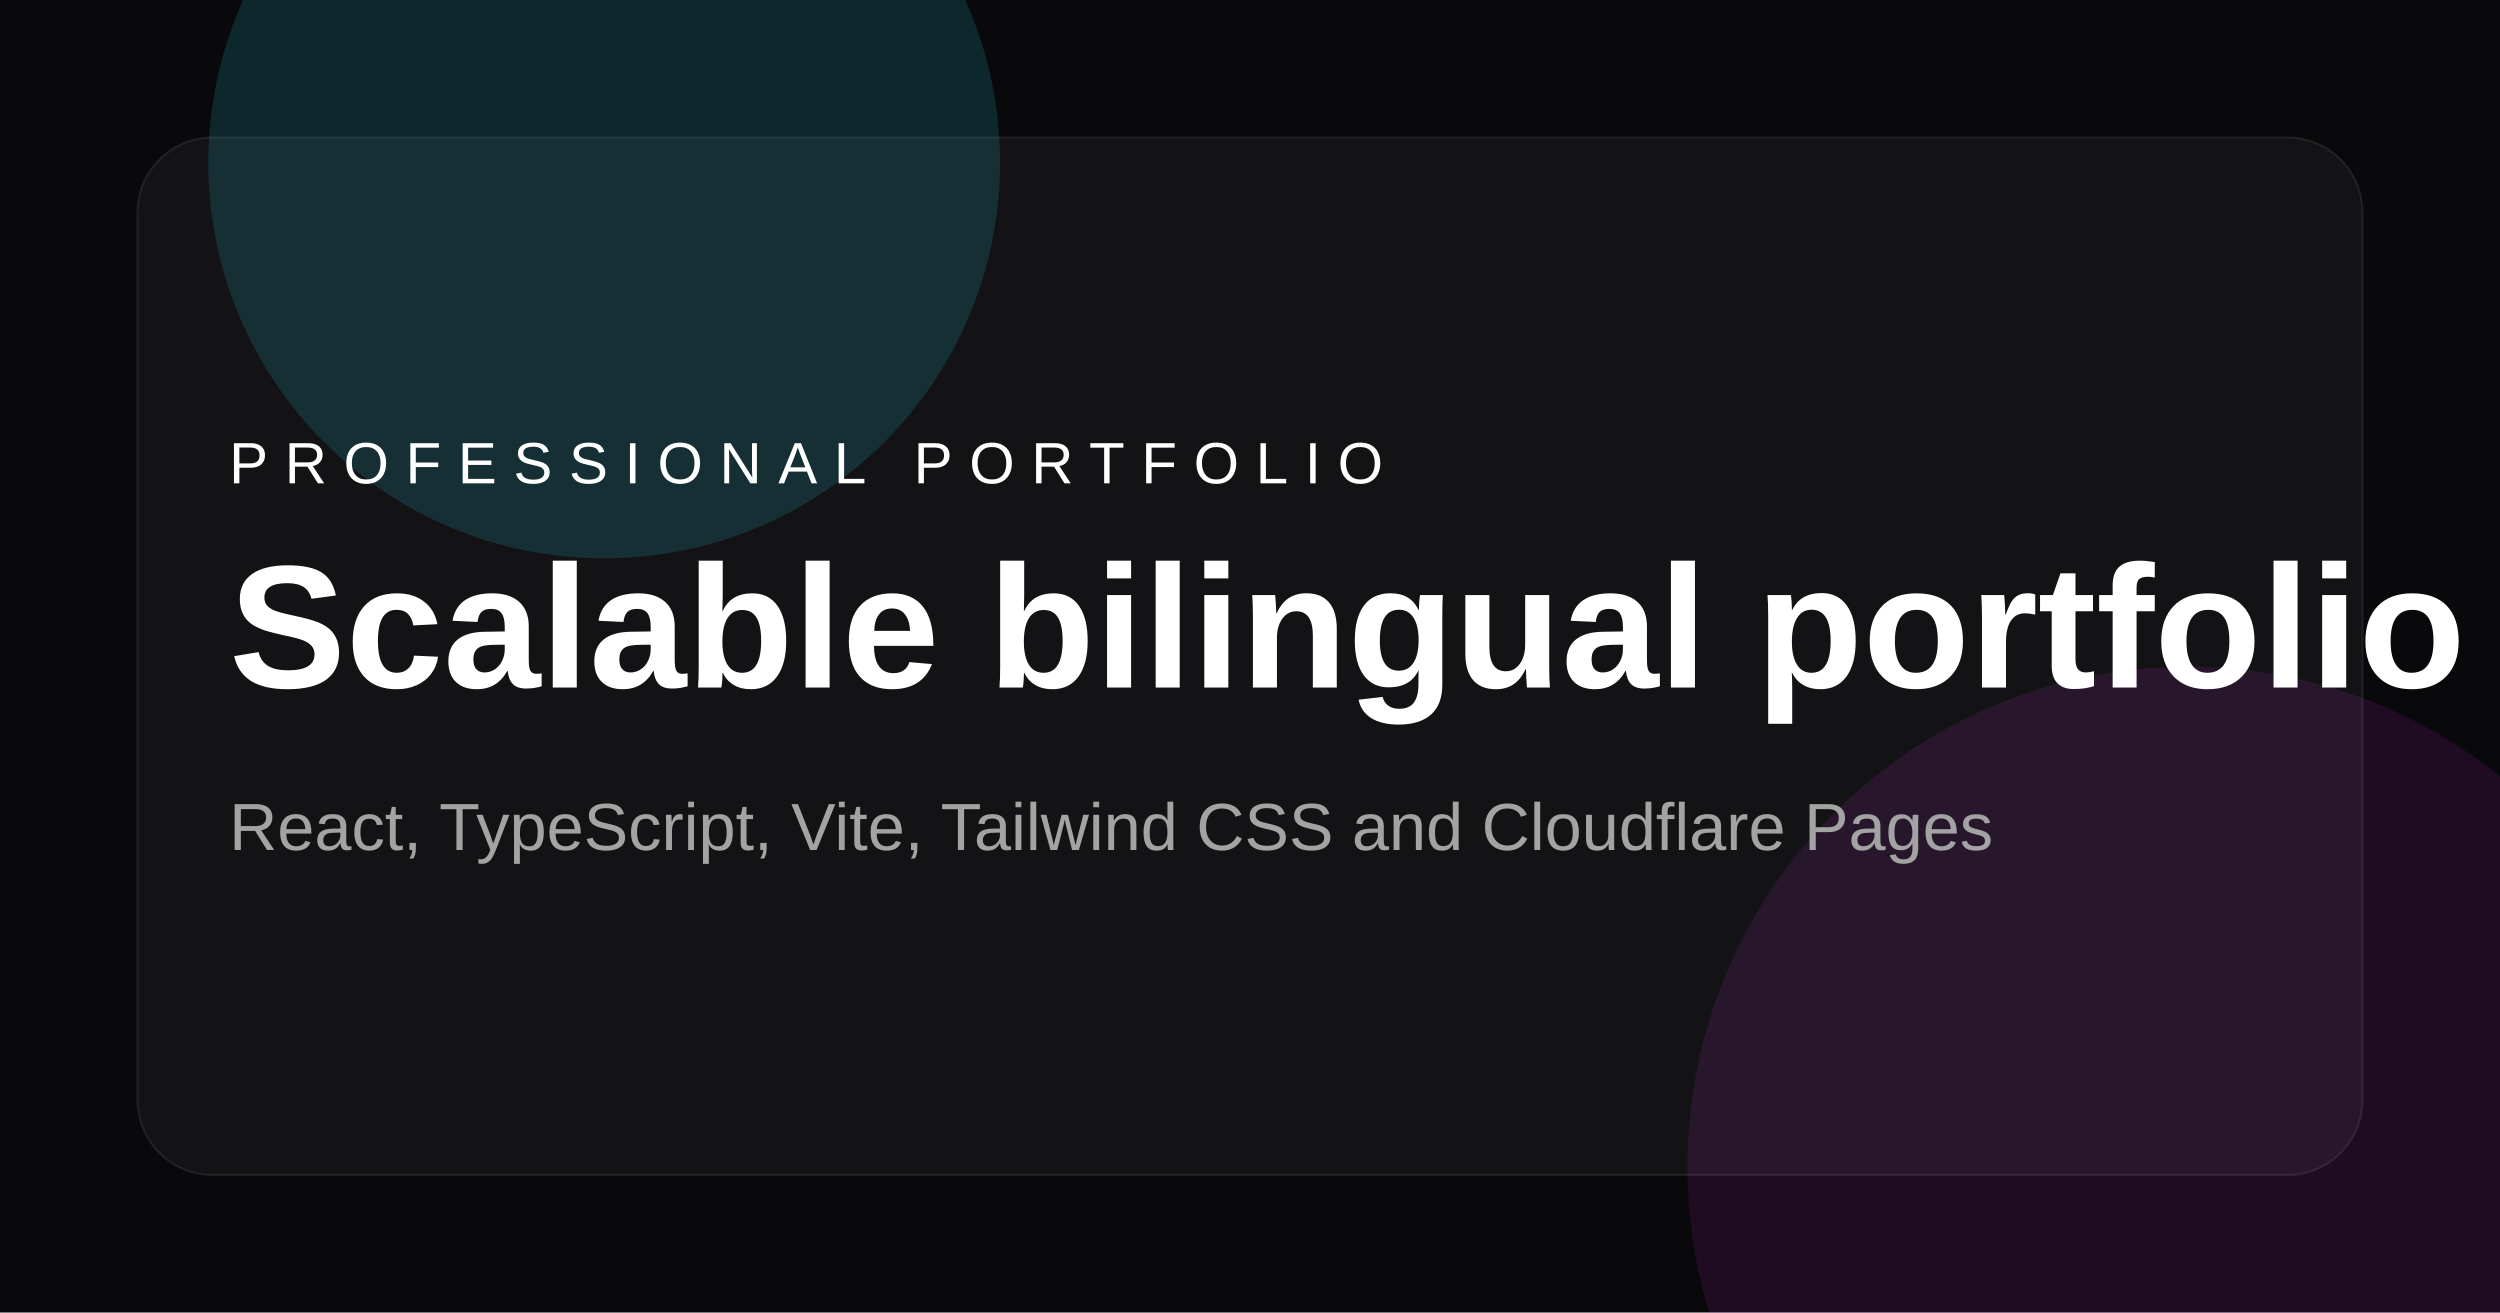
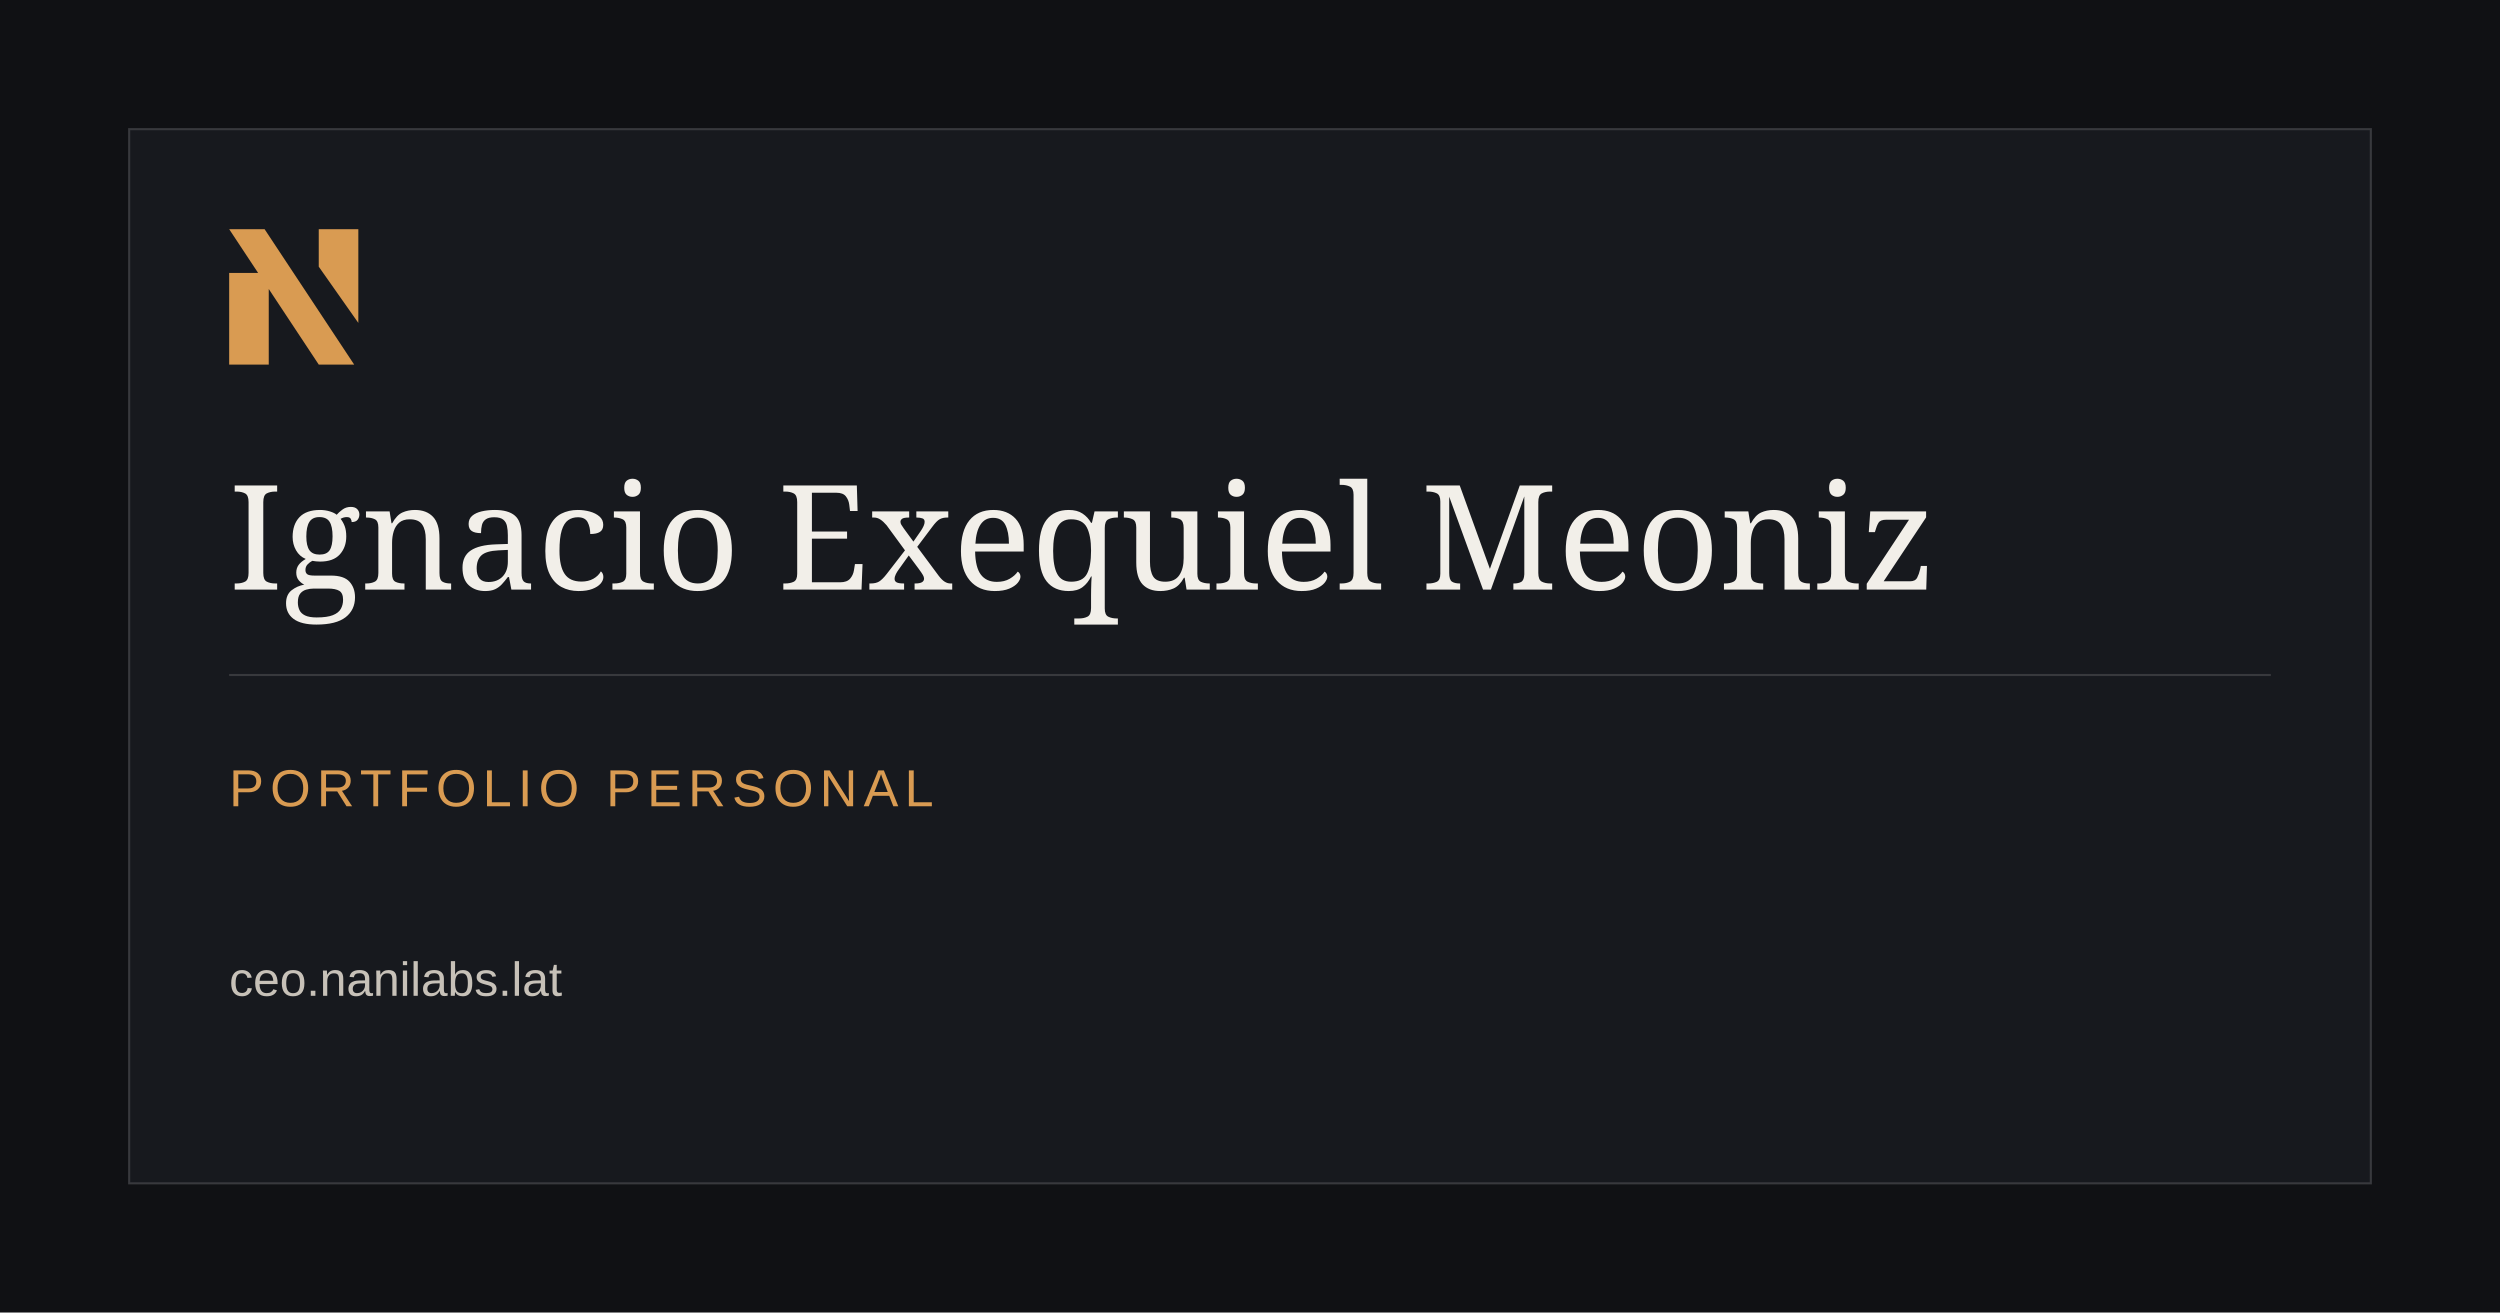
- <svg xmlns="http://www.w3.org/2000/svg" width="1200" height="630" viewBox="0 0 1200 630" fill="none">
-   <rect width="1200" height="630" fill="#09090B" />
-   <circle cx="290" cy="78" r="190" fill="#22D3EE" fill-opacity="0.15" />
-   <circle cx="1050" cy="560" r="240" fill="#C026D3" fill-opacity="0.12" />
-   <rect x="66" y="66" width="1068" height="498" rx="36" fill="white" fill-opacity="0.04" stroke="white" stroke-opacity="0.08" />
-   <text x="110" y="232" fill="white" font-family="Inter Tight, Arial, sans-serif" font-size="28" letter-spacing="8">PROFESSIONAL PORTFOLIO</text>
-   <text x="110" y="330" fill="white" font-family="Space Grotesk, Arial, sans-serif" font-size="84" font-weight="700">Scalable bilingual portfolio</text>
-   <text x="110" y="408" fill="#A3A3A3" font-family="Inter Tight, Arial, sans-serif" font-size="32">React, TypeScript, Vite, Tailwind CSS and Cloudflare Pages</text>
+ <svg xmlns="http://www.w3.org/2000/svg" width="1200" height="630" viewBox="0 0 1200 630">
+   <rect width="1200" height="630" fill="#101114" />
+   <rect x="62" y="62" width="1076" height="506" fill="#17191e" stroke="#38393d" />
+   <path d="M110 131h19v44h-19z M110 110h17l43 65h-17z M153 110h19v45l-19-27z" fill="#d99b52" />
+   <text x="110" y="283" fill="#f2efe9" font-family="Georgia, serif" font-size="70">Ignacio Exequiel Meoniz</text>
+   <path d="M110 324h980" stroke="#38393d" />
+   <text x="110" y="387" fill="#d99b52" font-family="Arial, sans-serif" font-size="25" letter-spacing="3">PORTFOLIO PERSONAL</text>
+   <text x="110" y="478" fill="#c7c1b8" font-family="Arial, sans-serif" font-size="23">ceo.nanilabs.lat</text>
</svg>
